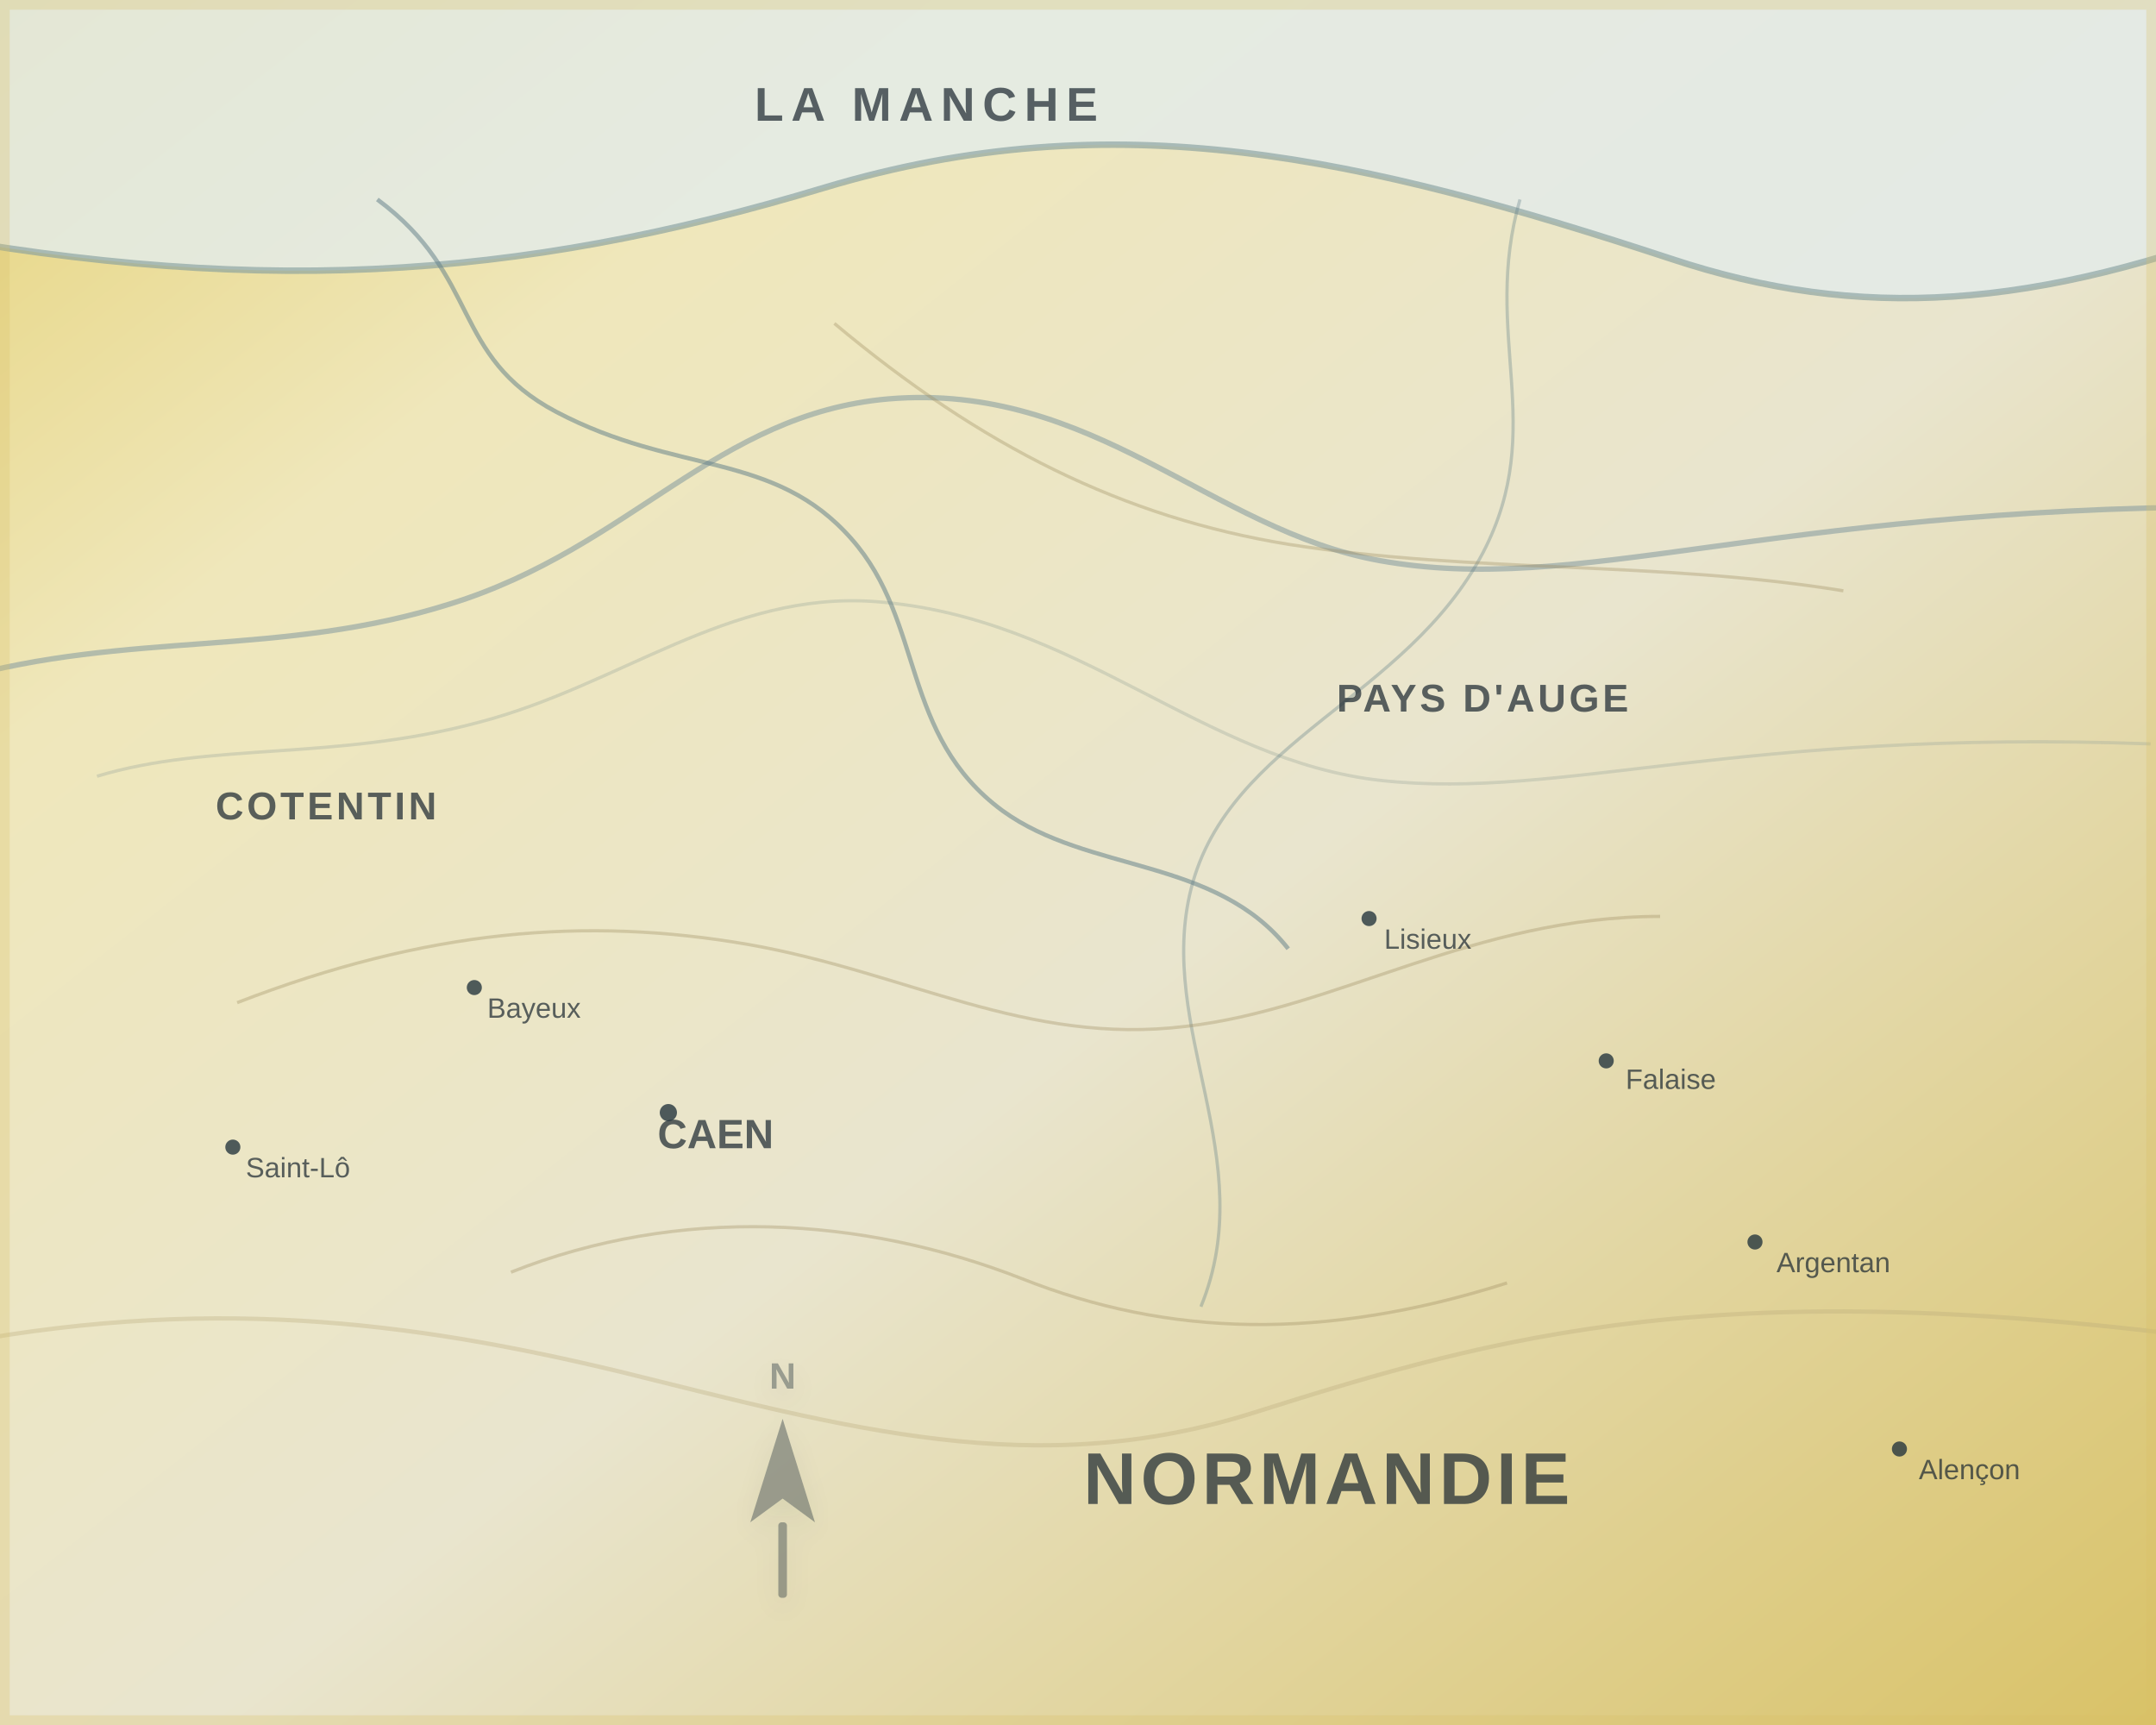
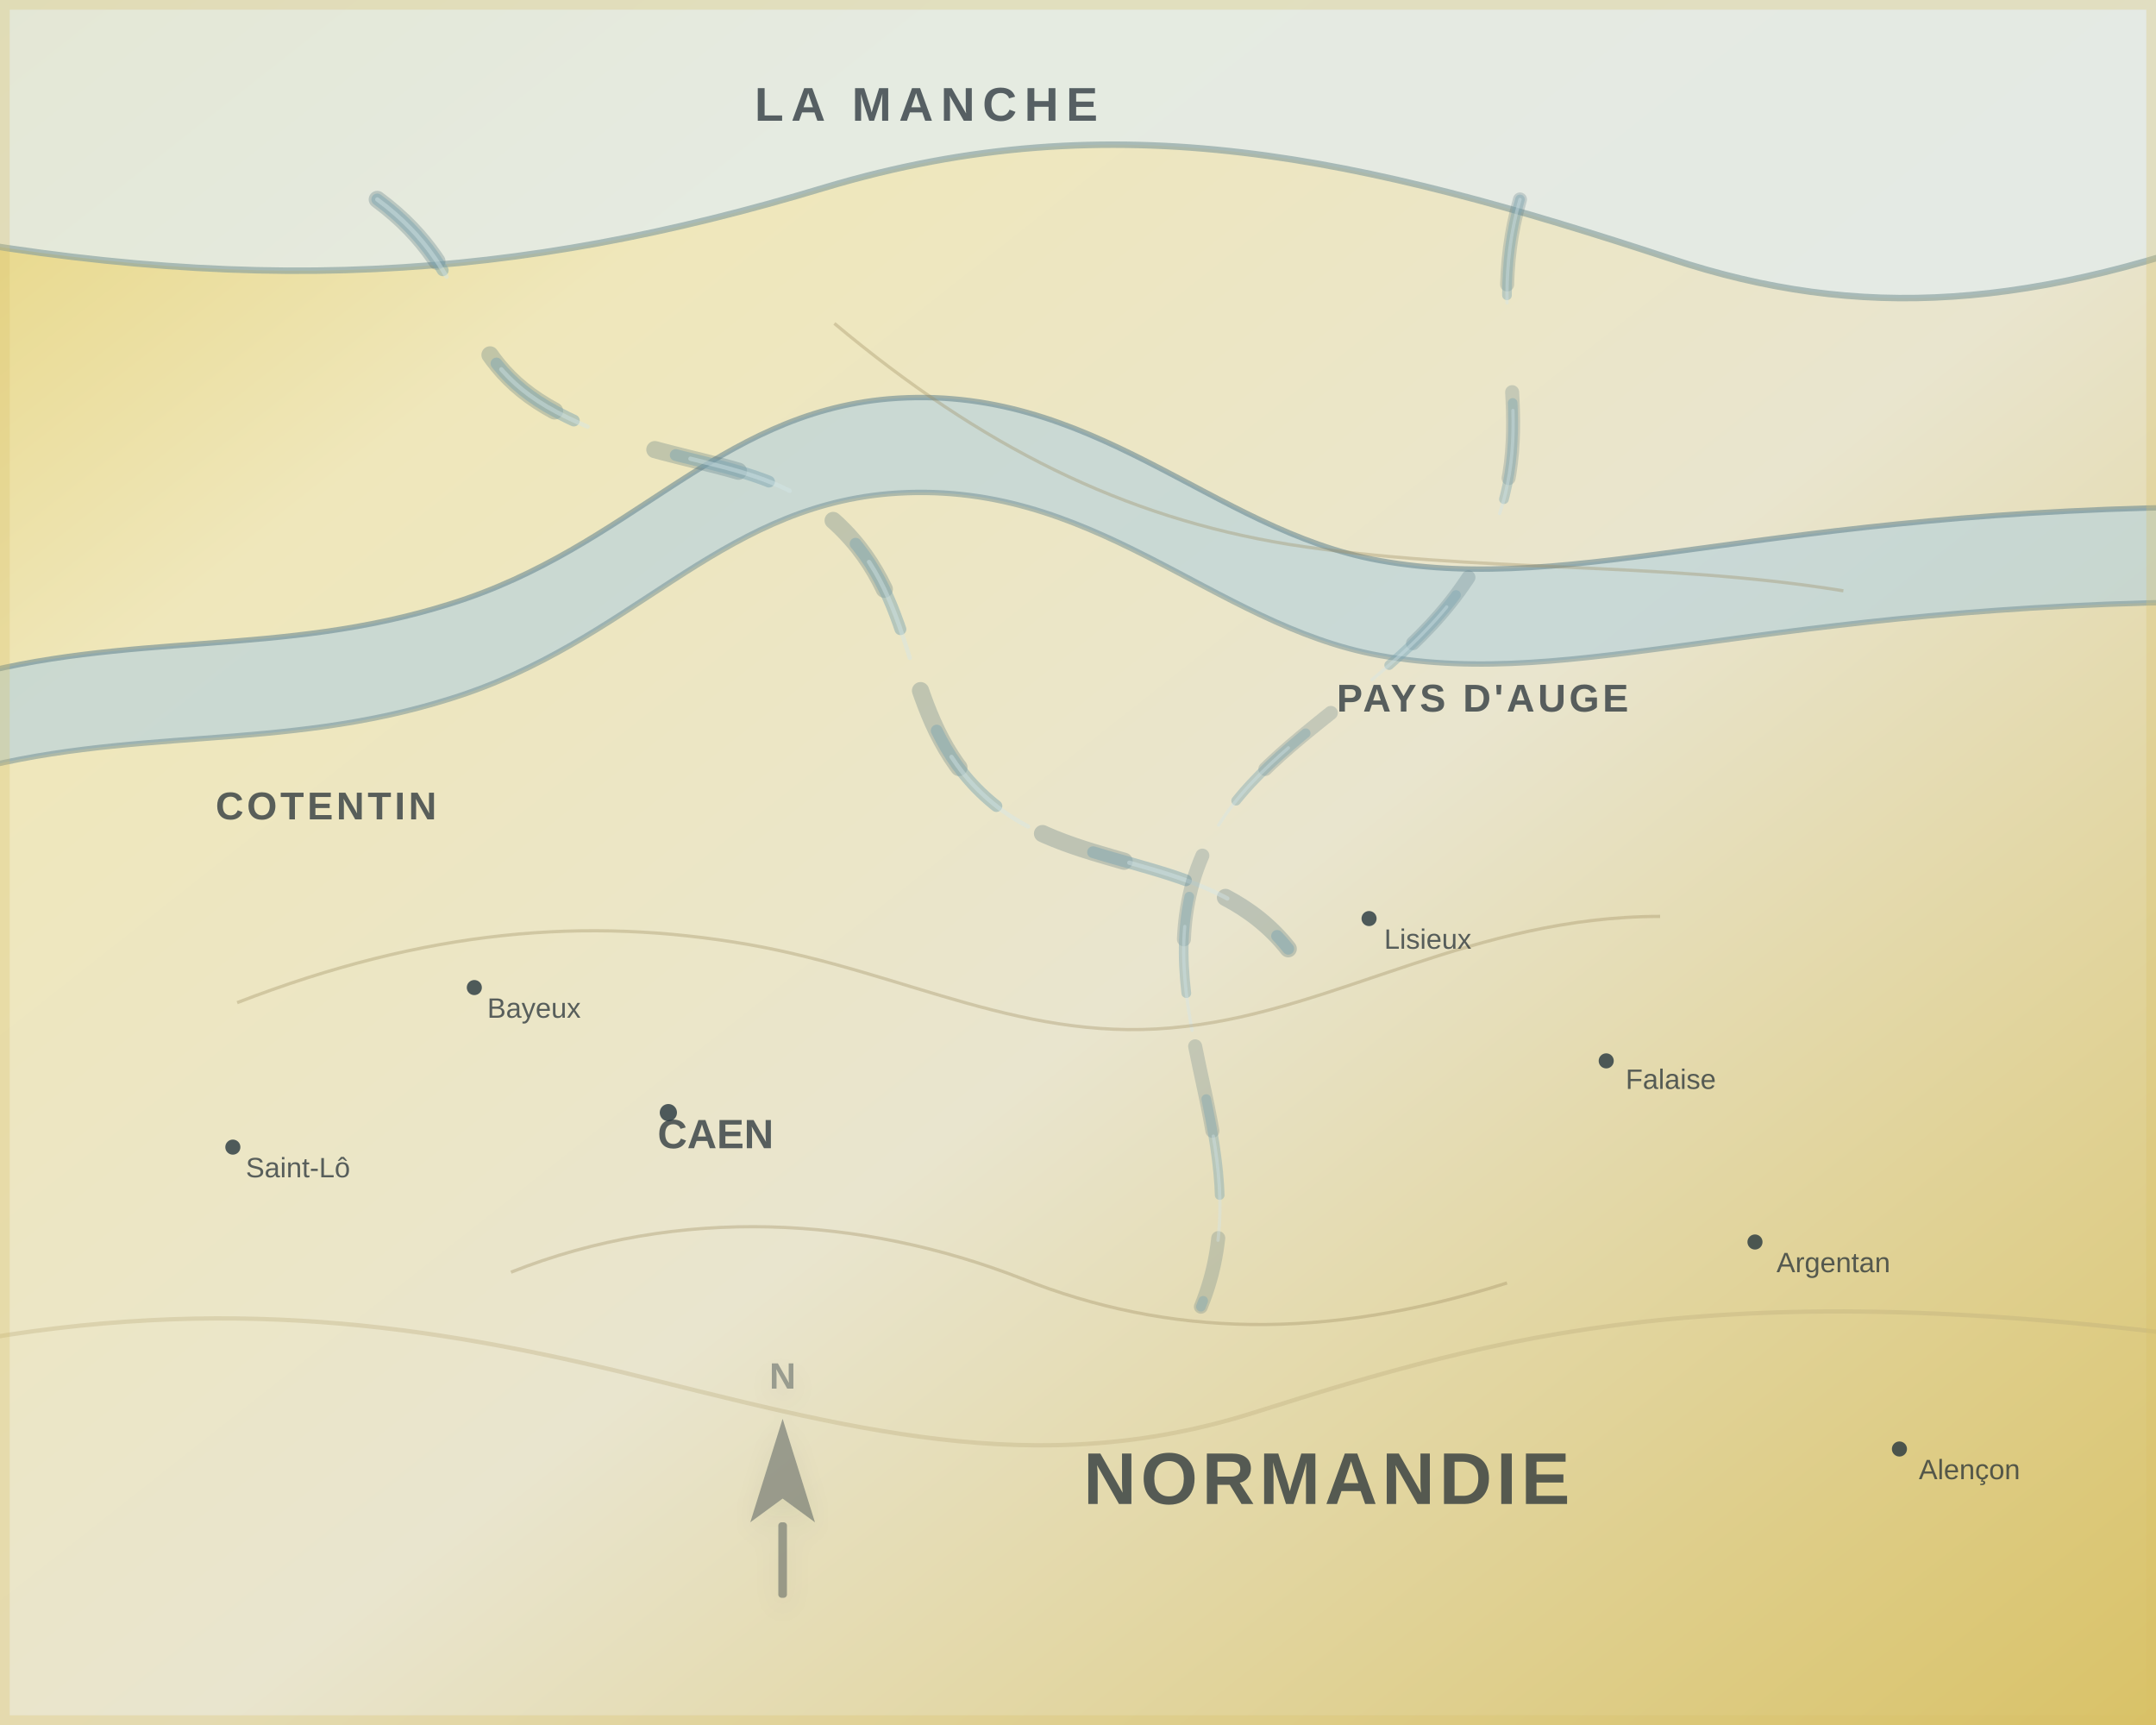
<svg xmlns="http://www.w3.org/2000/svg" viewBox="0 0 2000 1600">
  <defs>
    <linearGradient id="paper" x1="0" x2="1" y1="0" y2="1">
      <stop offset="0" stop-color="#e6d37a" />
      <stop offset="0.22" stop-color="#efe7bb" />
      <stop offset="0.55" stop-color="#e9e5ce" />
      <stop offset="1" stop-color="#d9c267" />
    </linearGradient>
    <filter id="softShadow" x="-20%" y="-20%" width="140%" height="140%">
      <feDropShadow dx="0" dy="10" stdDeviation="12" flood-color="#1f251b" flood-opacity="0.16" />
    </filter>
  </defs>
  <rect width="2000" height="1600" fill="url(#paper)" />
  <path d="M-120 208 C230 278 480 260 765 174 C1035 93 1264 146 1550 240 C1725 298 1886 288 2110 202 L2110 -120 L-120 -120 Z" fill="#e3ece9" opacity="0.82" />
  <path d="M-120 208 C230 278 480 260 765 174 C1035 93 1264 146 1550 240 C1725 298 1886 288 2110 202" fill="none" stroke="#829c9c" stroke-width="6" opacity="0.62" />
-   <path d="M-40 630 C120 585 260 610 418 560 C585 508 664 384 824 370 C1014 354 1124 492 1280 520 C1464 553 1635 472 2070 470" fill="none" stroke="#889da0" stroke-width="5" opacity="0.58" />
-   <path d="M90 720 C196 688 310 706 444 670 C575 636 676 548 812 558 C1000 572 1115 706 1282 724 C1450 742 1610 676 1995 690" fill="none" stroke="#9aa69a" stroke-width="3" opacity="0.34" />
+   <path d="M-40 630 C120 585 260 610 418 560 C585 508 664 384 824 370 C1014 354 1124 492 1280 520 C1464 553 1635 472 2070 470            L2070 558 C1635 560 1464 641 1280 608 C1124 580 1014 442 824 458 C664 472 585 596 418 648 C260 698 120 673 -40 718 Z" fill="#bcd4da" opacity="0.72" />
+   <path d="M-40 630 C120 585 260 610 418 560 C585 508 664 384 824 370 C1014 354 1124 492 1280 520 C1464 553 1635 472 2070 470" fill="none" stroke="#6d8b92" stroke-width="5" opacity="0.6" />
+   <path d="M-40 718 C120 673 260 698 418 648 C585 596 664 472 824 458 C1014 442 1124 580 1280 608 C1464 641 1635 560 2070 558" fill="none" stroke="#6d8b92" stroke-width="5" opacity="0.5" />
  <path d="M-60 1250 C190 1200 382 1226 574 1272 C785 1324 960 1375 1164 1310 C1392 1238 1596 1180 2070 1244" fill="none" stroke="#b6a779" stroke-width="4" opacity="0.32" />
-   <path d="M350 185 C446 256 418 330 516 382 C628 441 718 418 790 500 C858 577 835 682 930 752 C1010 810 1128 795 1195 880" fill="none" stroke="#617f88" stroke-width="4" opacity="0.52" />
-   <path d="M1410 185 C1374 310 1436 396 1376 512 C1305 648 1140 686 1105 824 C1072 954 1170 1075 1114 1212" fill="none" stroke="#617f88" stroke-width="3" opacity="0.34" />
+   <g fill="none" stroke-linecap="round" pathLength="100">
+     <path d="M350 185 C446 256 418 330 516 382 C628 441 718 418 790 500 C858 577 835 682 930 752 C1010 810 1128 795 1195 880" pathLength="100" stroke-dasharray="80 100" stroke="#4d6d78" stroke-width="16" opacity="0.28" />
+     <path d="M350 185 C446 256 418 330 516 382 C628 441 718 418 790 500 C858 577 835 682 930 752 C1010 810 1128 795 1195 880" pathLength="100" stroke-dasharray="90 100" stroke="#7ea6b1" stroke-width="11" opacity="0.5" />
+     <path d="M350 185 C446 256 418 330 516 382 C628 441 718 418 790 500 C858 577 835 682 930 752 C1010 810 1128 795 1195 880" pathLength="100" stroke-dasharray="97 100" stroke="#d3e6ea" stroke-width="4" opacity="0.42" />
+     <path d="M1410 185 C1374 310 1436 396 1376 512 C1305 648 1140 686 1105 824 C1072 954 1170 1075 1114 1212" pathLength="100" stroke-dasharray="80 100" stroke="#4d6d78" stroke-width="13" opacity="0.24" />
+     <path d="M1410 185 C1374 310 1436 396 1376 512 C1305 648 1140 686 1105 824 C1072 954 1170 1075 1114 1212" pathLength="100" stroke-dasharray="90 100" stroke="#7ea6b1" stroke-width="9" opacity="0.44" />
+     <path d="M1410 185 C1374 310 1436 396 1376 512 C1305 648 1140 686 1105 824 C1072 954 1170 1075 1114 1212" pathLength="100" stroke-dasharray="97 100" stroke="#d3e6ea" stroke-width="3" opacity="0.38" />
+   </g>
  <g fill="none" stroke="#9b8b5f" stroke-width="3" opacity="0.34">
    <path d="M220 930 C396 862 544 850 694 876 C842 902 952 970 1100 952 C1240 936 1368 850 1540 850" />
    <path d="M474 1180 C630 1118 800 1128 948 1186 C1084 1240 1228 1244 1398 1190" />
    <path d="M774 300 C910 414 1042 480 1196 505 C1370 532 1538 520 1710 548" />
  </g>
  <g font-family="Arial, Helvetica, sans-serif" fill="#1e2a32" opacity="0.72">
    <text x="700" y="112" font-size="44" font-weight="700" letter-spacing="7">LA MANCHE</text>
    <text x="200" y="760" font-size="36" font-weight="700" letter-spacing="3">COTENTIN</text>
    <text x="1240" y="660" font-size="36" font-weight="700" letter-spacing="3">PAYS D'AUGE</text>
    <text x="1005" y="1395" font-size="68" font-weight="800" letter-spacing="4">NORMANDIE</text>
    <text x="610" y="1065" font-size="38" font-weight="700">CAEN</text>
    <text x="228" y="1092" font-size="26">Saint-Lô</text>
    <text x="452" y="944" font-size="26">Bayeux</text>
    <text x="1284" y="880" font-size="26">Lisieux</text>
    <text x="1508" y="1010" font-size="26">Falaise</text>
    <text x="1648" y="1180" font-size="26">Argentan</text>
    <text x="1780" y="1372" font-size="26">Alençon</text>
  </g>
  <g fill="#21323b" opacity="0.78">
    <circle cx="620" cy="1032" r="8" />
    <circle cx="216" cy="1064" r="7" />
    <circle cx="440" cy="916" r="7" />
    <circle cx="1270" cy="852" r="7" />
    <circle cx="1490" cy="984" r="7" />
    <circle cx="1628" cy="1152" r="7" />
    <circle cx="1762" cy="1344" r="7" />
  </g>
  <g filter="url(#softShadow)" opacity="0.4" fill="#21323b" transform="translate(-1080 1120)">
    <path d="M1806 196 l30 96 l-30 -22 l-30 22 z" />
    <rect x="1802" y="292" width="8" height="70" rx="3" />
    <text x="1806" y="168" font-family="Arial, Helvetica, sans-serif" font-size="34" font-weight="700" text-anchor="middle">N</text>
  </g>
  <rect x="0" y="0" width="2000" height="1600" fill="none" stroke="#d7bf65" stroke-width="18" opacity="0.28" />
</svg>
